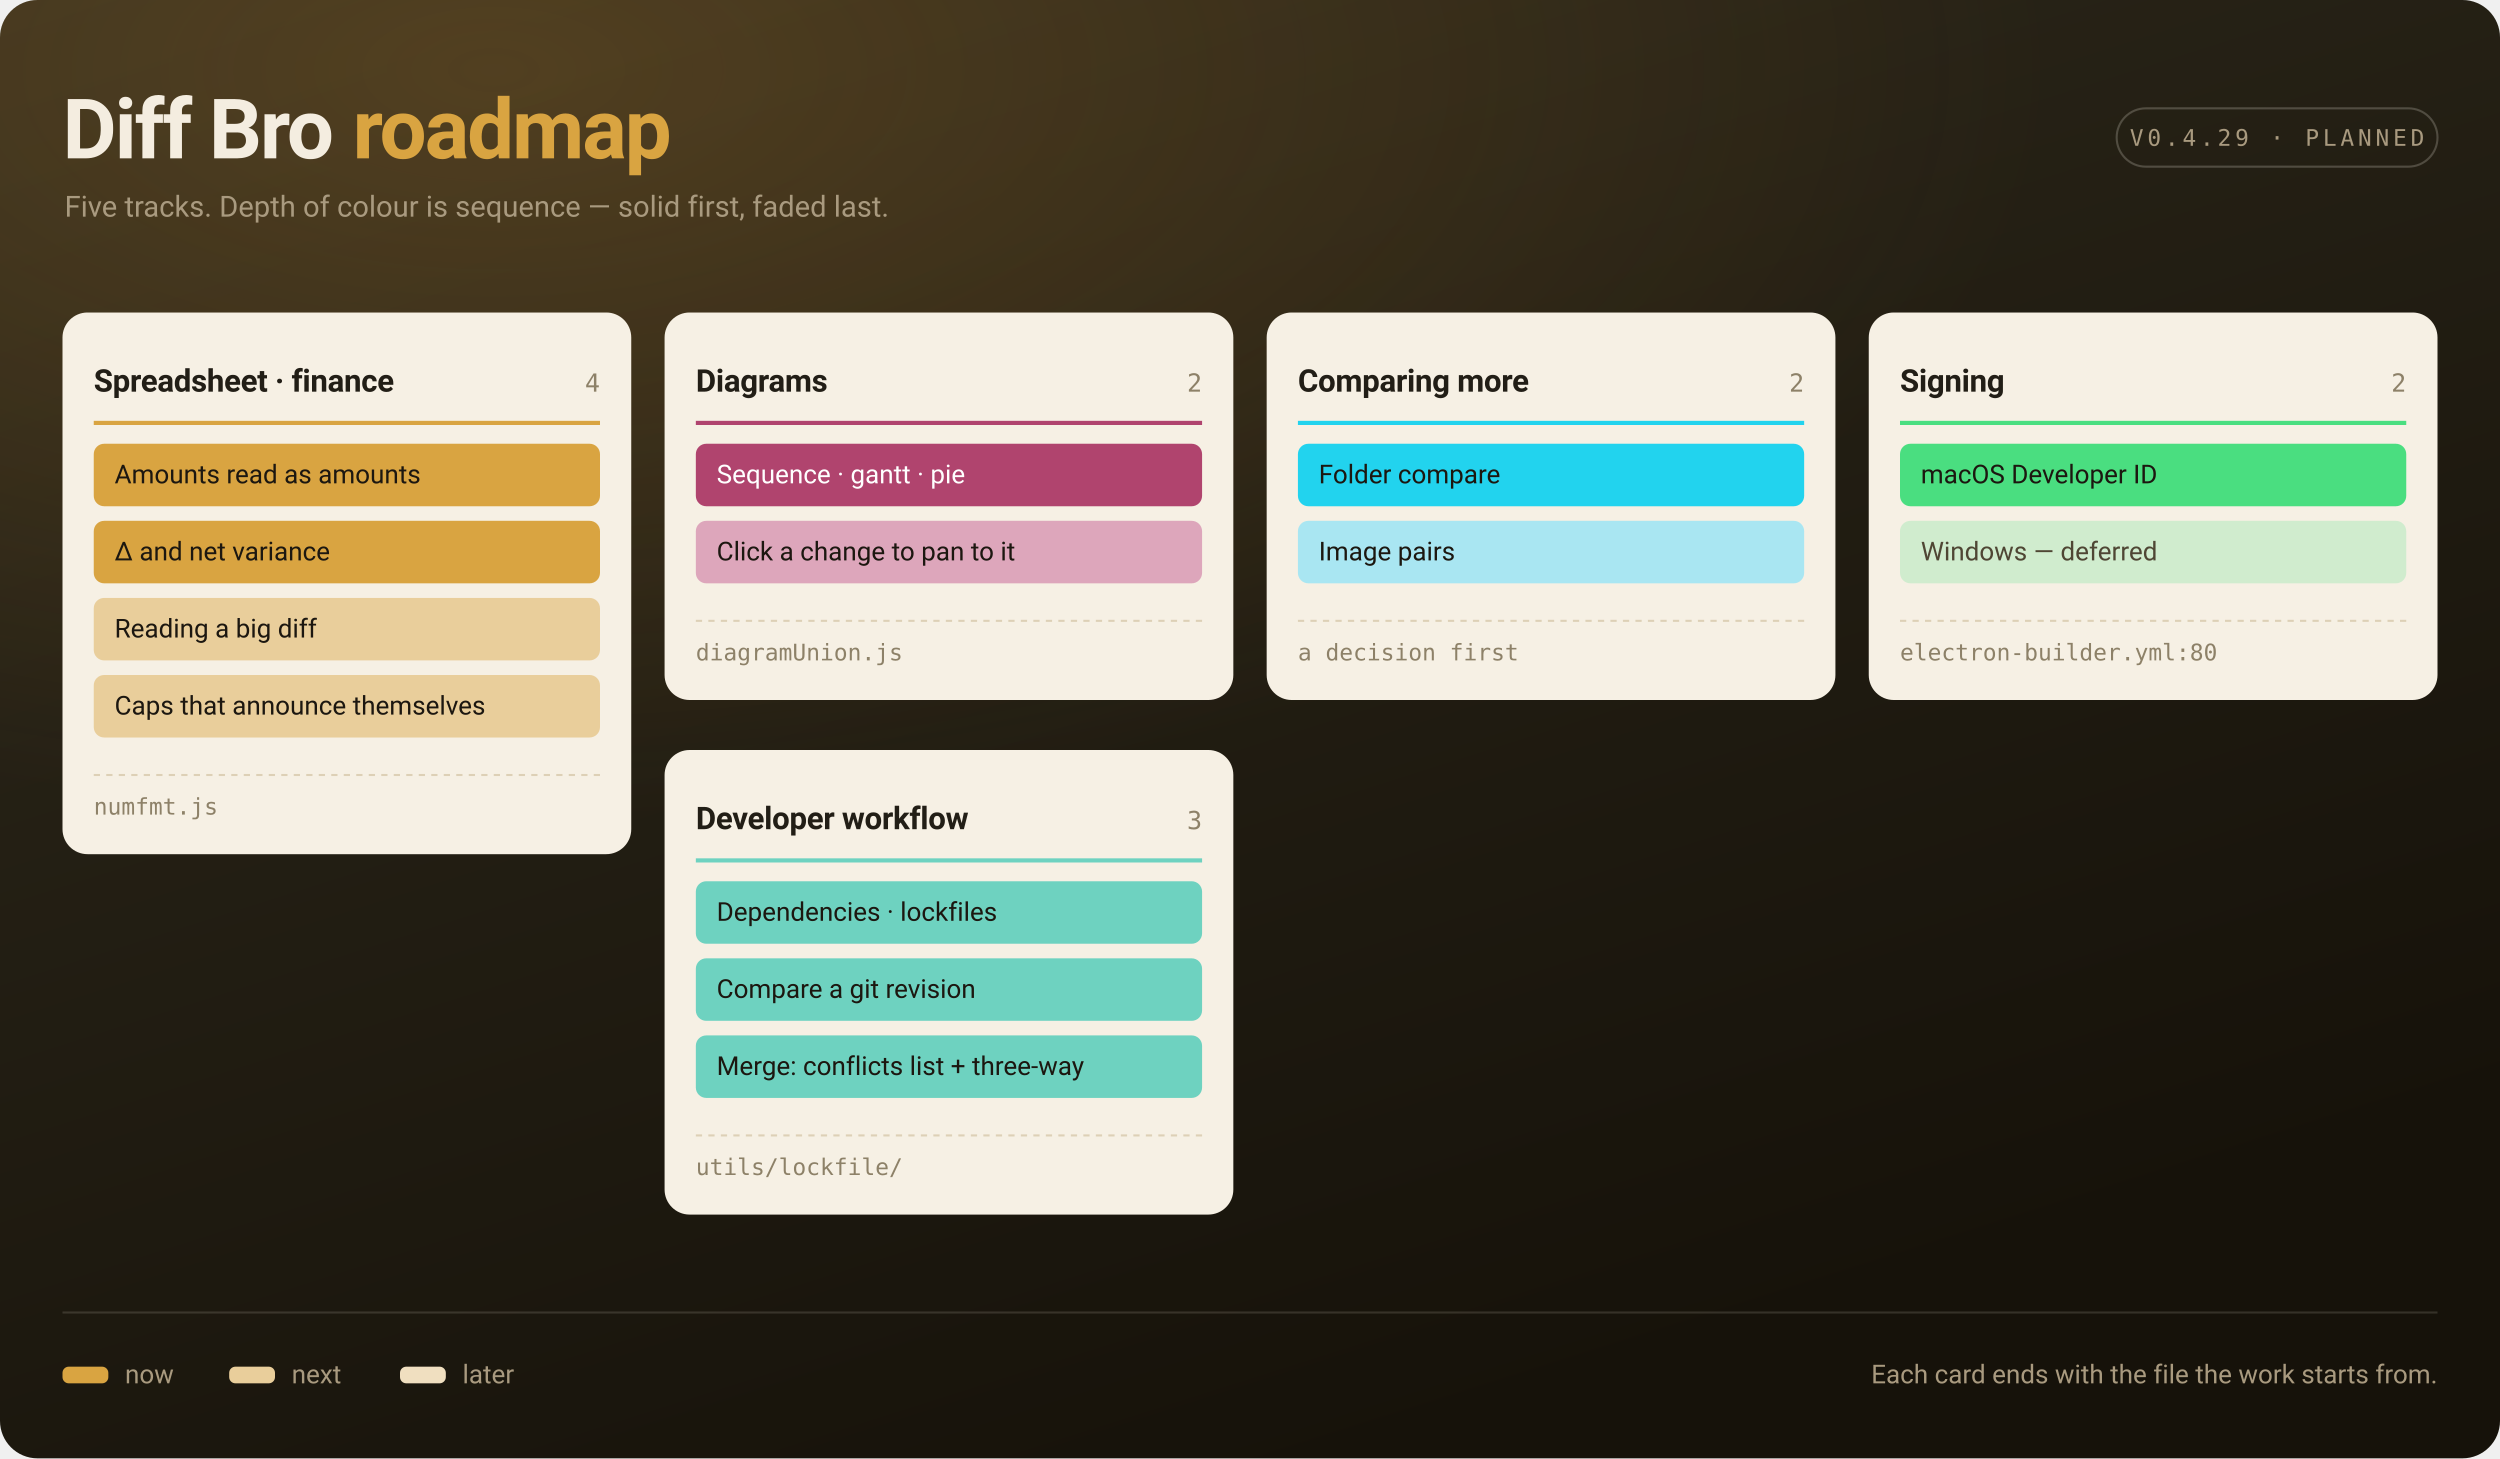
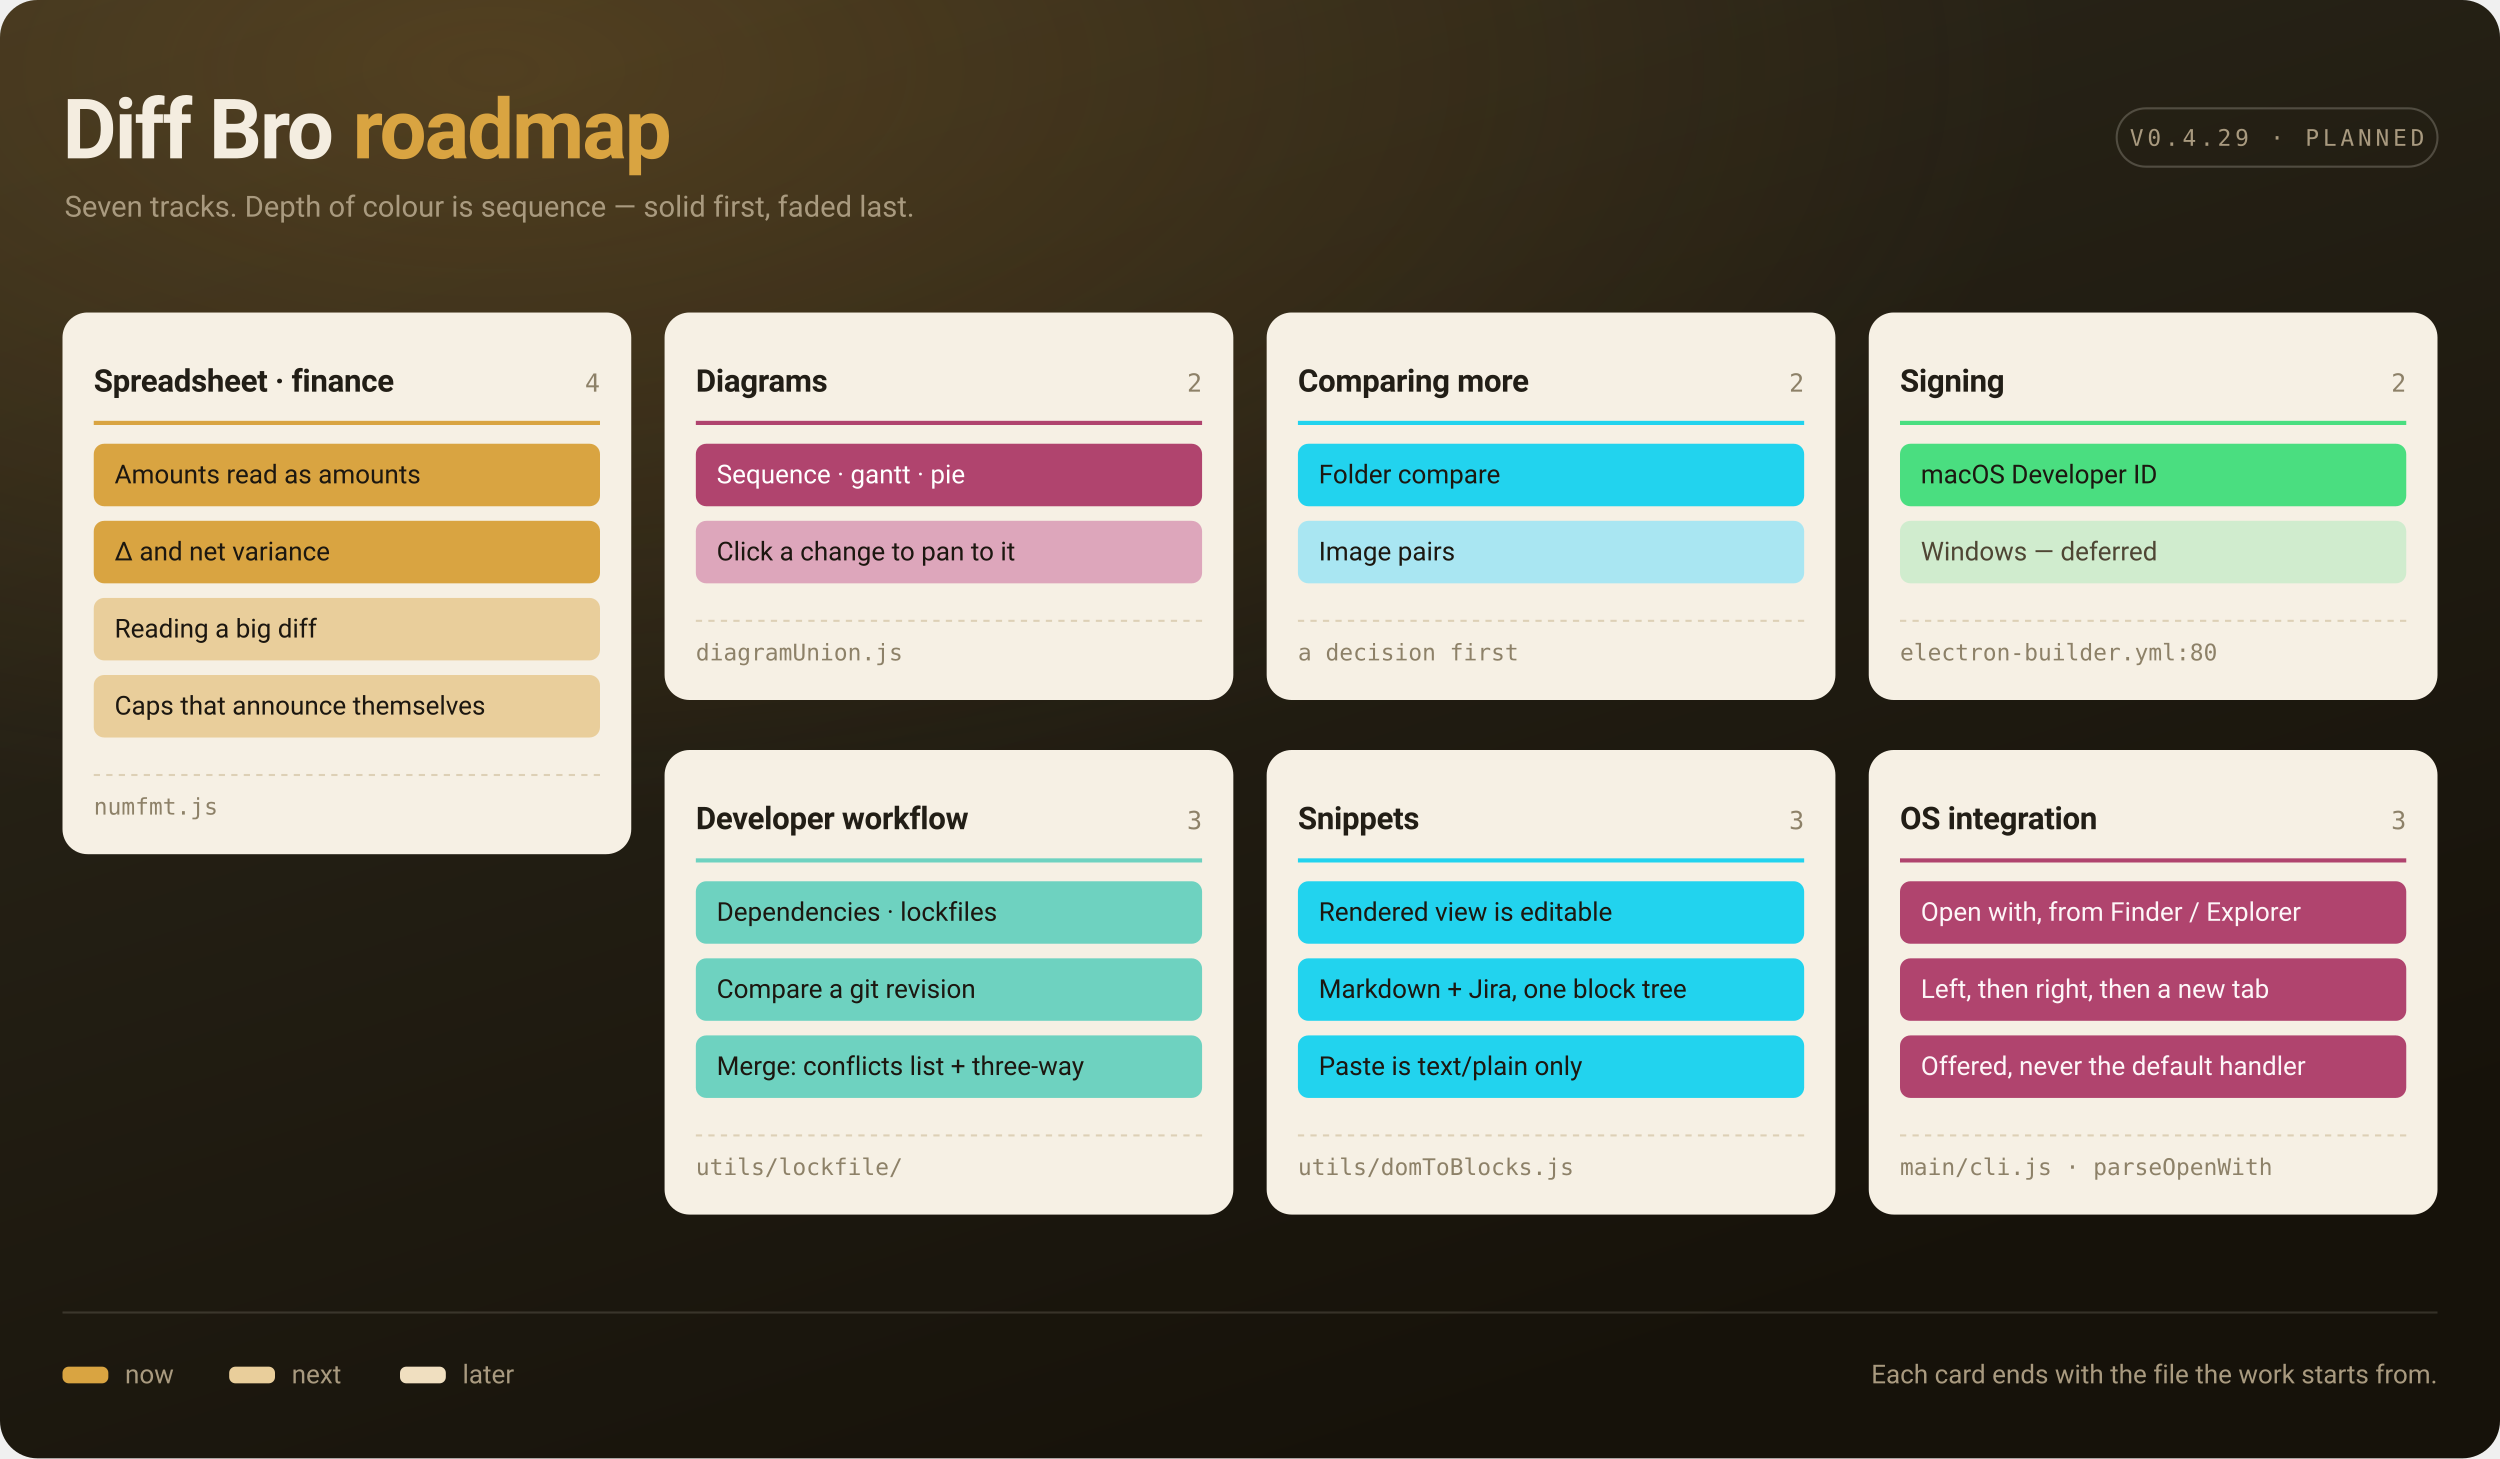
- <svg xmlns="http://www.w3.org/2000/svg" viewBox="0 0 1200 700" width="1200" height="700" role="img" aria-label="Diff Bro roadmap — five tracks: developer workflow (dependencies, compare a git revision, a conflicts list and three-way merge) shipped, spreadsheet · finance (amounts read as amounts, delta and net variance, reading a big diff, caps that announce themselves), diagrams, comparing more, signing">
+ <svg xmlns="http://www.w3.org/2000/svg" viewBox="0 0 1200 700" width="1200" height="700" role="img" aria-label="Diff Bro roadmap — seven tracks: developer workflow (dependencies, compare a git revision, a conflicts list and three-way merge) shipped, spreadsheet · finance (amounts read as amounts, delta and net variance, reading a big diff, caps that announce themselves), diagrams, comparing more, signing, snippets (an editable rendered view for Markdown and Jira), OS integration (Open with)">
  <defs>
    <linearGradient id="field" x1="0" y1="0" x2="0.55" y2="1">
      <stop offset="0" stop-color="#2f2a1c" />
      <stop offset="1" stop-color="#16120a" />
    </linearGradient>
    <radialGradient id="glow" cx="20%" cy="6%" r="62%">
      <stop offset="0" stop-color="#e8a13a" stop-opacity="0.20" />
      <stop offset="1" stop-color="#e8a13a" stop-opacity="0" />
    </radialGradient>
    <clipPath id="plate">
      <rect x="0" y="0" width="1200" height="700" rx="18" />
    </clipPath>
  </defs>
  <g clip-path="url(#plate)">
    <rect width="1200" height="700" fill="url(#field)" />
    <rect width="1200" height="580" fill="url(#glow)" />
  </g>
  <g font-family="-apple-system, BlinkMacSystemFont, 'Segoe UI', Roboto, Helvetica, Arial, sans-serif">
    <text x="30" y="76" font-size="40" font-weight="700" letter-spacing="-1" fill="#f4ede0">Diff Bro <tspan fill="#d9a441">roadmap</tspan>
    </text>
-     <text x="31" y="104" font-size="14" fill="#a99a7f">Five tracks. Depth of colour is sequence — solid first, faded last.</text>
+     <text x="31" y="104" font-size="14" fill="#a99a7f">Seven tracks. Depth of colour is sequence — solid first, faded last.</text>
    <rect x="1016" y="52" width="154" height="28" rx="14" fill="none" stroke="#f4ede0" stroke-opacity="0.22" />
    <text x="1093" y="70" font-size="11" letter-spacing="1.8" text-anchor="middle" font-family="ui-monospace, SFMono-Regular, Menlo, monospace" fill="#a99a7f">V0.4.29 · PLANNED</text>
    <rect x="30" y="150" width="273" height="260" rx="12" fill="#f6f0e4" />
    <text x="45" y="188" font-size="15" font-weight="600" letter-spacing="-0.15" fill="#221e16">Spreadsheet · finance</text>
    <text x="288" y="188" font-size="12" text-anchor="end" font-family="ui-monospace, SFMono-Regular, Menlo, monospace" fill="#8d8168">4</text>
    <rect x="45" y="202" width="243" height="2" fill="#d9a441" />
    <rect x="45" y="213" width="243" height="30" rx="5" fill="#d9a441" />
    <text x="55" y="232" font-size="12.5" fill="#1c1710">Amounts read as amounts</text>
    <rect x="45" y="250" width="243" height="30" rx="5" fill="#d9a441" />
    <text x="55" y="269" font-size="12.5" fill="#1c1710">Δ and net variance</text>
    <rect x="45" y="287" width="243" height="30" rx="5" fill="#e9ce9b" />
    <text x="55" y="306" font-size="12.5" fill="#1c1710">Reading a big diff</text>
    <rect x="45" y="324" width="243" height="30" rx="5" fill="#e9ce9b" />
    <text x="55" y="343" font-size="12.5" fill="#1c1710">Caps that announce themselves</text>
    <line x1="45" y1="372" x2="288" y2="372" stroke="#ddd0b6" stroke-dasharray="3 3" />
    <text x="45" y="391" font-size="11" font-family="ui-monospace, SFMono-Regular, Menlo, monospace" fill="#8d8168">numfmt.js</text>
    <rect x="319" y="150" width="273" height="186" rx="12" fill="#f6f0e4" />
    <text x="334" y="188" font-size="15" font-weight="600" letter-spacing="-0.15" fill="#221e16">Diagrams</text>
    <text x="577" y="188" font-size="12" text-anchor="end" font-family="ui-monospace, SFMono-Regular, Menlo, monospace" fill="#8d8168">2</text>
    <rect x="334" y="202" width="243" height="2" fill="#b0446e" />
    <rect x="334" y="213" width="243" height="30" rx="5" fill="#b0446e" />
    <text x="344" y="232" font-size="12.5" fill="#fff">Sequence · gantt · pie</text>
    <rect x="334" y="250" width="243" height="30" rx="5" fill="#dda6bb" />
    <text x="344" y="269" font-size="12.5" fill="#1c1710">Click a change to pan to it</text>
    <line x1="334" y1="298" x2="577" y2="298" stroke="#ddd0b6" stroke-dasharray="3 3" />
    <text x="334" y="317" font-size="11" font-family="ui-monospace, SFMono-Regular, Menlo, monospace" fill="#8d8168">diagramUnion.js</text>
    <rect x="608" y="150" width="273" height="186" rx="12" fill="#f6f0e4" />
    <text x="623" y="188" font-size="15" font-weight="600" letter-spacing="-0.15" fill="#221e16">Comparing more</text>
    <text x="866" y="188" font-size="12" text-anchor="end" font-family="ui-monospace, SFMono-Regular, Menlo, monospace" fill="#8d8168">2</text>
    <rect x="623" y="202" width="243" height="2" fill="#22d3ee" />
    <rect x="623" y="213" width="243" height="30" rx="5" fill="#22d3ee" />
    <text x="633" y="232" font-size="12.5" fill="#1c1710">Folder compare</text>
    <rect x="623" y="250" width="243" height="30" rx="5" fill="#a9e6f2" />
    <text x="633" y="269" font-size="12.5" fill="#1c1710">Image pairs</text>
    <line x1="623" y1="298" x2="866" y2="298" stroke="#ddd0b6" stroke-dasharray="3 3" />
    <text x="623" y="317" font-size="11" font-family="ui-monospace, SFMono-Regular, Menlo, monospace" fill="#8d8168">a decision first</text>
    <rect x="897" y="150" width="273" height="186" rx="12" fill="#f6f0e4" />
    <text x="912" y="188" font-size="15" font-weight="600" letter-spacing="-0.15" fill="#221e16">Signing</text>
    <text x="1155" y="188" font-size="12" text-anchor="end" font-family="ui-monospace, SFMono-Regular, Menlo, monospace" fill="#8d8168">2</text>
    <rect x="912" y="202" width="243" height="2" fill="#4ade80" />
    <rect x="912" y="213" width="243" height="30" rx="5" fill="#4ade80" />
    <text x="922" y="232" font-size="12.5" fill="#1c1710">macOS Developer ID</text>
    <rect x="912" y="250" width="243" height="30" rx="5" fill="#d0ecce" />
    <text x="922" y="269" font-size="12.5" fill="#4f4634">Windows — deferred</text>
    <line x1="912" y1="298" x2="1155" y2="298" stroke="#ddd0b6" stroke-dasharray="3 3" />
    <text x="912" y="317" font-size="11" font-family="ui-monospace, SFMono-Regular, Menlo, monospace" fill="#8d8168">electron-builder.yml:80</text>
    <rect x="319" y="360" width="273" height="223" rx="12" fill="#f6f0e4" />
    <text x="334" y="398" font-size="15" font-weight="600" letter-spacing="-0.15" fill="#221e16">Developer workflow</text>
    <text x="577" y="398" font-size="12" text-anchor="end" font-family="ui-monospace, SFMono-Regular, Menlo, monospace" fill="#8d8168">3</text>
    <rect x="334" y="412" width="243" height="2" fill="#6ed2c0" />
    <rect x="334" y="423" width="243" height="30" rx="5" fill="#6ed2c0" />
    <text x="344" y="442" font-size="12.5" fill="#1c1710">Dependencies · lockfiles</text>
    <rect x="334" y="460" width="243" height="30" rx="5" fill="#6ed2c0" />
    <text x="344" y="479" font-size="12.5" fill="#1c1710">Compare a git revision</text>
    <rect x="334" y="497" width="243" height="30" rx="5" fill="#6ed2c0" />
    <text x="344" y="516" font-size="12.5" fill="#1c1710">Merge: conflicts list + three-way</text>
    <line x1="334" y1="545" x2="577" y2="545" stroke="#ddd0b6" stroke-dasharray="3 3" />
    <text x="334" y="564" font-size="11" font-family="ui-monospace, SFMono-Regular, Menlo, monospace" fill="#8d8168">utils/lockfile/</text>
+     <rect x="608" y="360" width="273" height="223" rx="12" fill="#f6f0e4" />
+     <text x="623" y="398" font-size="15" font-weight="600" letter-spacing="-0.15" fill="#221e16">Snippets</text>
+     <text x="866" y="398" font-size="12" text-anchor="end" font-family="ui-monospace, SFMono-Regular, Menlo, monospace" fill="#8d8168">3</text>
+     <rect x="623" y="412" width="243" height="2" fill="#22d3ee" />
+     <rect x="623" y="423" width="243" height="30" rx="5" fill="#22d3ee" />
+     <text x="633" y="442" font-size="12.5" fill="#1c1710">Rendered view is editable</text>
+     <rect x="623" y="460" width="243" height="30" rx="5" fill="#22d3ee" />
+     <text x="633" y="479" font-size="12.5" fill="#1c1710">Markdown + Jira, one block tree</text>
+     <rect x="623" y="497" width="243" height="30" rx="5" fill="#22d3ee" />
+     <text x="633" y="516" font-size="12.5" fill="#1c1710">Paste is text/plain only</text>
+     <line x1="623" y1="545" x2="866" y2="545" stroke="#ddd0b6" stroke-dasharray="3 3" />
+     <text x="623" y="564" font-size="11" font-family="ui-monospace, SFMono-Regular, Menlo, monospace" fill="#8d8168">utils/domToBlocks.js</text>
+     <rect x="897" y="360" width="273" height="223" rx="12" fill="#f6f0e4" />
+     <text x="912" y="398" font-size="15" font-weight="600" letter-spacing="-0.15" fill="#221e16">OS integration</text>
+     <text x="1155" y="398" font-size="12" text-anchor="end" font-family="ui-monospace, SFMono-Regular, Menlo, monospace" fill="#8d8168">3</text>
+     <rect x="912" y="412" width="243" height="2" fill="#b0446e" />
+     <rect x="912" y="423" width="243" height="30" rx="5" fill="#b0446e" />
+     <text x="922" y="442" font-size="12.5" fill="#fdf6f8">Open with, from Finder / Explorer</text>
+     <rect x="912" y="460" width="243" height="30" rx="5" fill="#b0446e" />
+     <text x="922" y="479" font-size="12.5" fill="#fdf6f8">Left, then right, then a new tab</text>
+     <rect x="912" y="497" width="243" height="30" rx="5" fill="#b0446e" />
+     <text x="922" y="516" font-size="12.5" fill="#fdf6f8">Offered, never the default handler</text>
+     <line x1="912" y1="545" x2="1155" y2="545" stroke="#ddd0b6" stroke-dasharray="3 3" />
+     <text x="912" y="564" font-size="11" font-family="ui-monospace, SFMono-Regular, Menlo, monospace" fill="#8d8168">main/cli.js · parseOpenWith</text>
    <line x1="30" y1="630" x2="1170" y2="630" stroke="#f4ede0" stroke-opacity="0.14" />
    <rect x="30" y="656" width="22" height="8" rx="3" fill="#d9a441" />
    <text x="60" y="664" font-size="12.5" fill="#a99a7f">now</text>
    <rect x="110" y="656" width="22" height="8" rx="3" fill="#e9ce9b" />
    <text x="140" y="664" font-size="12.5" fill="#a99a7f">next</text>
    <rect x="192" y="656" width="22" height="8" rx="3" fill="#f0dfc0" />
    <text x="222" y="664" font-size="12.5" fill="#a99a7f">later</text>
    <text x="1170" y="664" font-size="12.5" text-anchor="end" fill="#a99a7f">Each card ends with the file the work starts from.</text>
  </g>
</svg>
